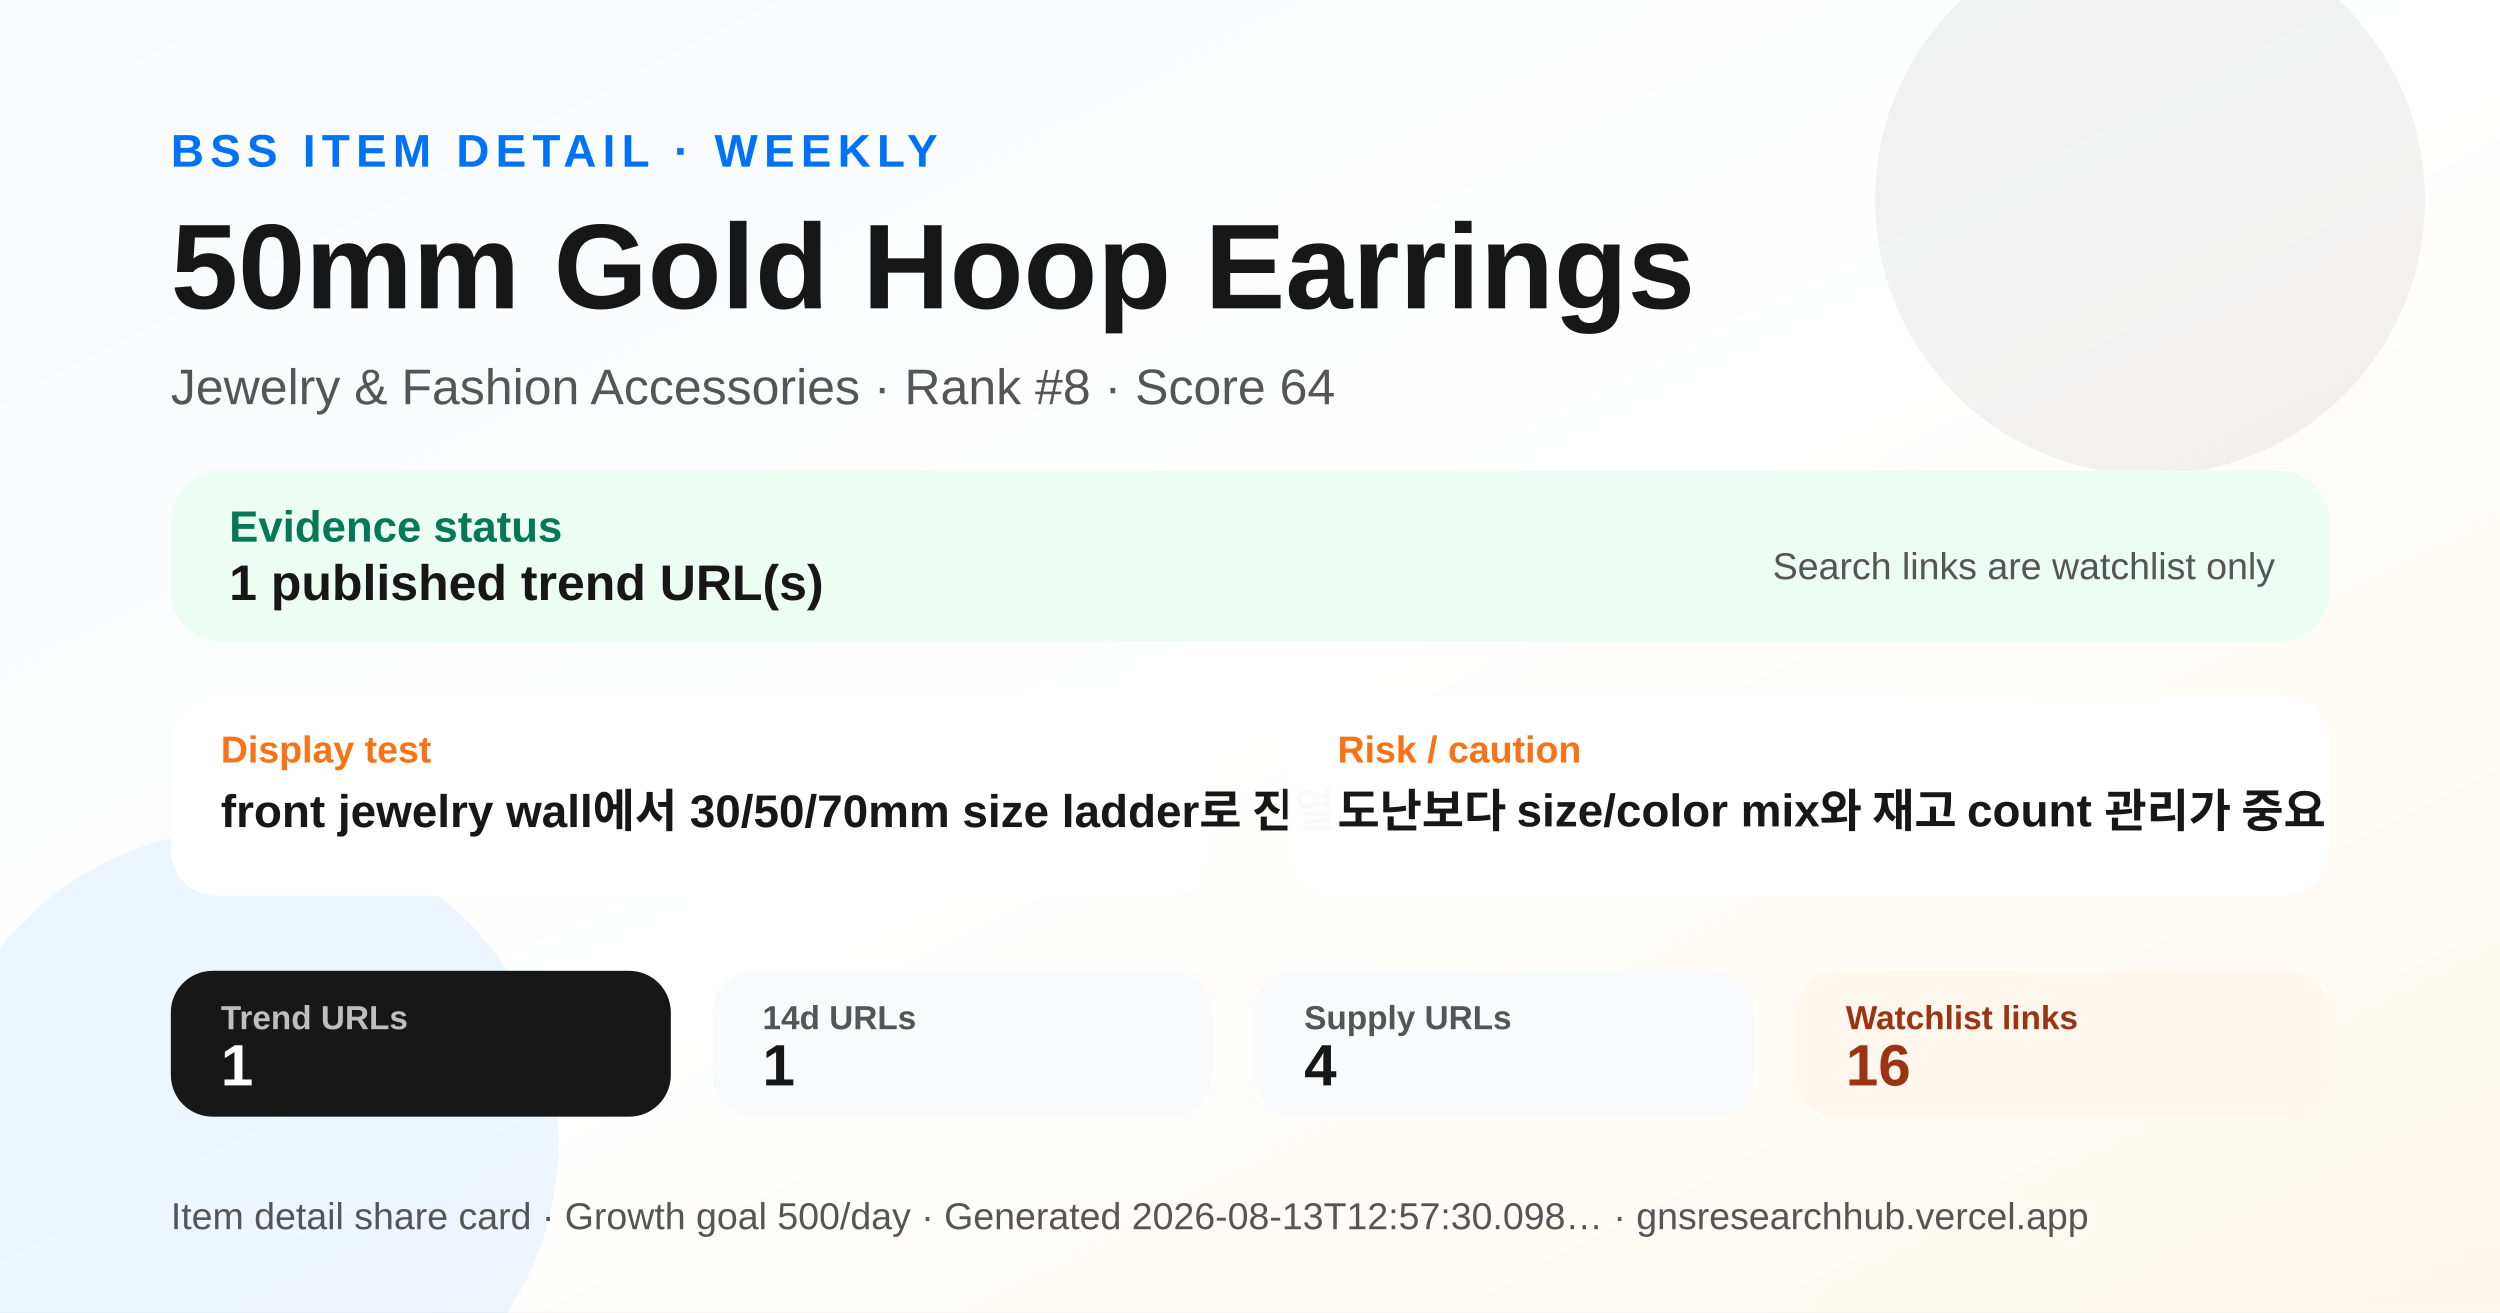
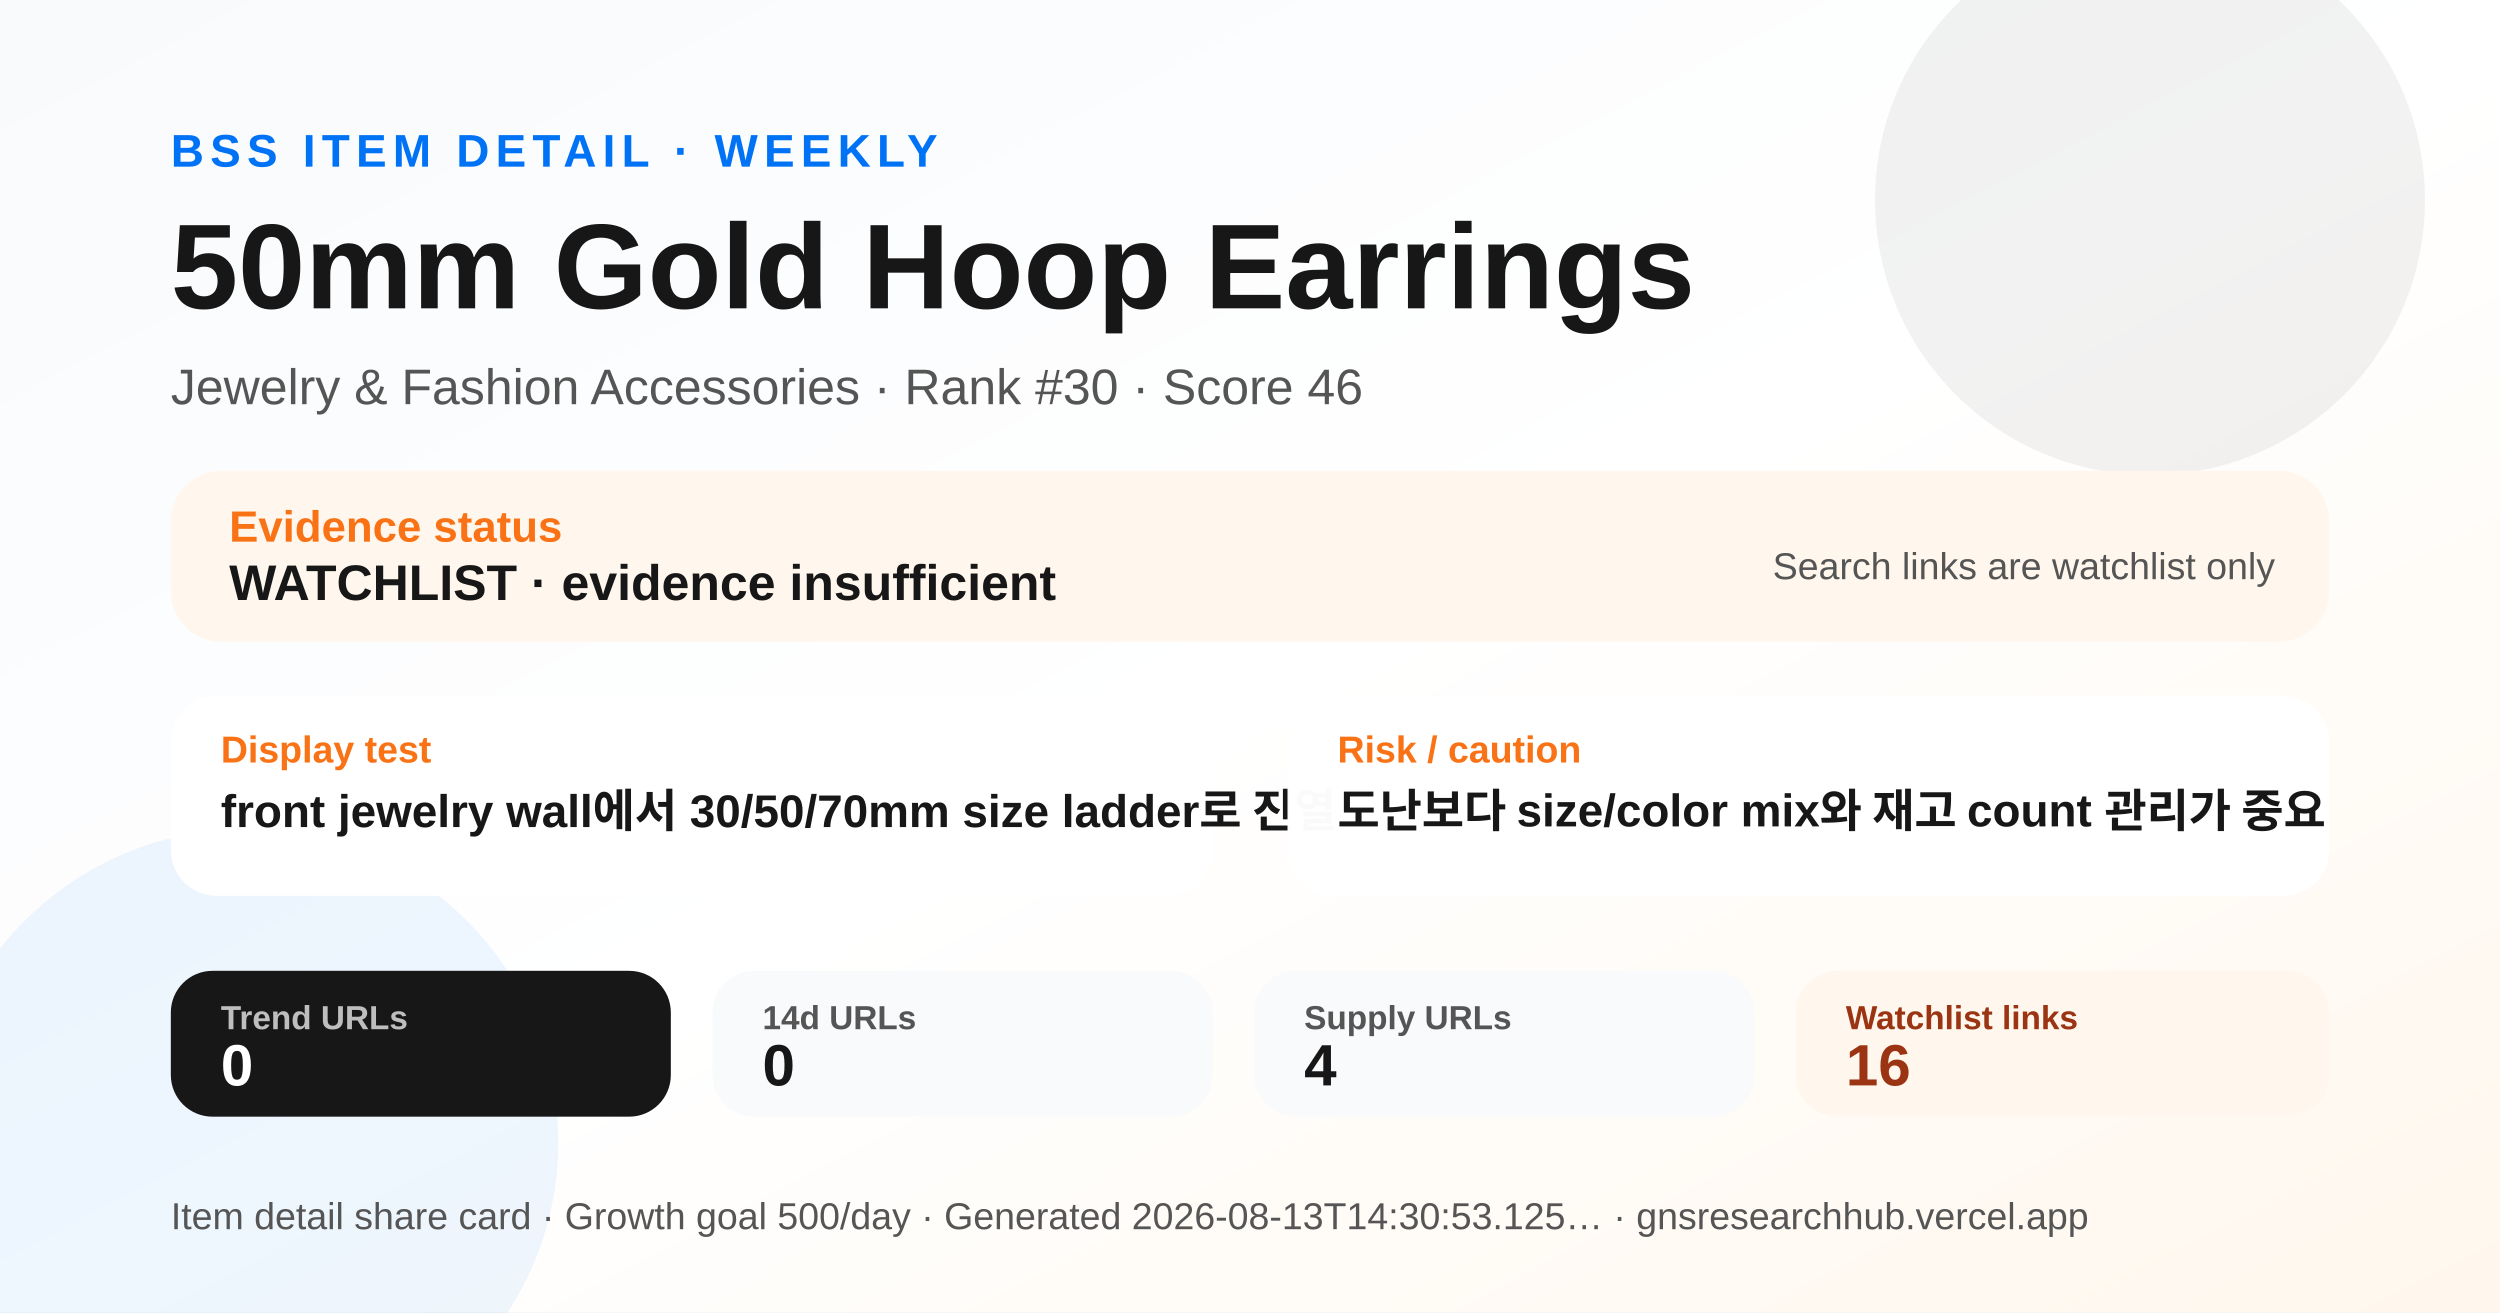
<svg xmlns="http://www.w3.org/2000/svg" width="1200" height="630" viewBox="0 0 1200 630" role="img" aria-label="50mm Gold Hoop Earrings BSS item detail social preview">
  <defs>
    <linearGradient id="bg" x1="0" y1="0" x2="1" y2="1">
      <stop offset="0" stop-color="#f8fafc" />
      <stop offset="0.52" stop-color="#ffffff" />
      <stop offset="1" stop-color="#fff7ed" />
    </linearGradient>
  </defs>
  <rect width="1200" height="630" fill="url(#bg)" />
  <circle cx="1032" cy="96" r="132" fill="#171717" opacity="0.055" />
  <circle cx="118" cy="548" r="150" fill="#0072f5" opacity="0.07" />
  <text x="82" y="80" font-family="Arial, Helvetica, sans-serif" font-size="22" font-weight="700" fill="#0072f5" letter-spacing="3">BSS ITEM DETAIL · WEEKLY</text>
  <text x="82" y="148" font-family="Arial, Helvetica, sans-serif" font-size="58" font-weight="800" fill="#171717">50mm Gold Hoop Earrings</text>
-   <text x="82" y="194" font-family="Arial, Helvetica, sans-serif" font-size="24" fill="#555555">Jewelry &amp; Fashion Accessories · Rank #8 · Score 64</text>
+   <text x="82" y="194" font-family="Arial, Helvetica, sans-serif" font-size="24" fill="#555555">Jewelry &amp; Fashion Accessories · Rank #30 · Score 46</text>
  <g transform="translate(82 226)">
-     <rect width="1036" height="82" rx="24" fill="#ecfdf3" />
-     <text x="28" y="34" font-family="Arial, Helvetica, sans-serif" font-size="21" font-weight="800" fill="#047857">Evidence status</text>
-     <text x="28" y="62" font-family="Arial, Helvetica, sans-serif" font-size="24" font-weight="700" fill="#171717">1 published trend URL(s)</text>
+     <rect width="1036" height="82" rx="24" fill="#fff7ed" />
+     <text x="28" y="34" font-family="Arial, Helvetica, sans-serif" font-size="21" font-weight="800" fill="#f97316">Evidence status</text>
+     <text x="28" y="62" font-family="Arial, Helvetica, sans-serif" font-size="24" font-weight="700" fill="#171717">WATCHLIST · evidence insufficient</text>
    <text x="1010" y="52" text-anchor="end" font-family="Arial, Helvetica, sans-serif" font-size="18" fill="#555555">Search links are watchlist only</text>
  </g>
  <g transform="translate(82 334)">
    <rect width="500" height="96" rx="22" fill="#ffffff" opacity="0.98" />
    <text x="24" y="32" font-family="Arial, Helvetica, sans-serif" font-size="18" font-weight="800" fill="#f97316">Display test</text>
    <text x="24" y="63" font-family="Arial, Helvetica, sans-serif" font-size="22" font-weight="700" fill="#171717">front jewelry wall에서 30/50/70mm size ladder로 진열</text>
  </g>
  <g transform="translate(618 334)">
    <rect width="500" height="96" rx="22" fill="#ffffff" opacity="0.98" />
    <text x="24" y="32" font-family="Arial, Helvetica, sans-serif" font-size="18" font-weight="800" fill="#f97316">Risk / caution</text>
    <text x="24" y="63" font-family="Arial, Helvetica, sans-serif" font-size="22" font-weight="700" fill="#171717">도난보다 size/color mix와 재고 count 관리가 중요</text>
  </g>
  <g transform="translate(82 466)">
    <rect width="240" height="70" rx="20" fill="#171717" />
    <text x="24" y="28" font-family="Arial, Helvetica, sans-serif" font-size="16" font-weight="700" fill="#ffffff" opacity="0.72">Trend URLs</text>
-     <text x="24" y="55" font-family="Arial, Helvetica, sans-serif" font-size="28" font-weight="800" fill="#ffffff">1</text>
+     <text x="24" y="55" font-family="Arial, Helvetica, sans-serif" font-size="28" font-weight="800" fill="#ffffff">0</text>
  </g>
  <g transform="translate(342 466)">
    <rect width="240" height="70" rx="20" fill="#f8fafc" />
    <text x="24" y="28" font-family="Arial, Helvetica, sans-serif" font-size="16" font-weight="700" fill="#555555">14d URLs</text>
-     <text x="24" y="55" font-family="Arial, Helvetica, sans-serif" font-size="28" font-weight="800" fill="#171717">1</text>
+     <text x="24" y="55" font-family="Arial, Helvetica, sans-serif" font-size="28" font-weight="800" fill="#171717">0</text>
  </g>
  <g transform="translate(602 466)">
    <rect width="240" height="70" rx="20" fill="#f8fafc" />
    <text x="24" y="28" font-family="Arial, Helvetica, sans-serif" font-size="16" font-weight="700" fill="#555555">Supply URLs</text>
    <text x="24" y="55" font-family="Arial, Helvetica, sans-serif" font-size="28" font-weight="800" fill="#171717">4</text>
  </g>
  <g transform="translate(862 466)">
    <rect width="256" height="70" rx="20" fill="#fff7ed" />
    <text x="24" y="28" font-family="Arial, Helvetica, sans-serif" font-size="16" font-weight="700" fill="#9a3412">Watchlist links</text>
    <text x="24" y="55" font-family="Arial, Helvetica, sans-serif" font-size="28" font-weight="800" fill="#9a3412">16</text>
  </g>
-   <text x="82" y="590" font-family="Arial, Helvetica, sans-serif" font-size="18" fill="#555555">Item detail share card · Growth goal 500/day · Generated 2026-08-13T12:57:30.098… · gnsresearchhub.vercel.app</text>
+   <text x="82" y="590" font-family="Arial, Helvetica, sans-serif" font-size="18" fill="#555555">Item detail share card · Growth goal 500/day · Generated 2026-08-13T14:30:53.125… · gnsresearchhub.vercel.app</text>
</svg>
